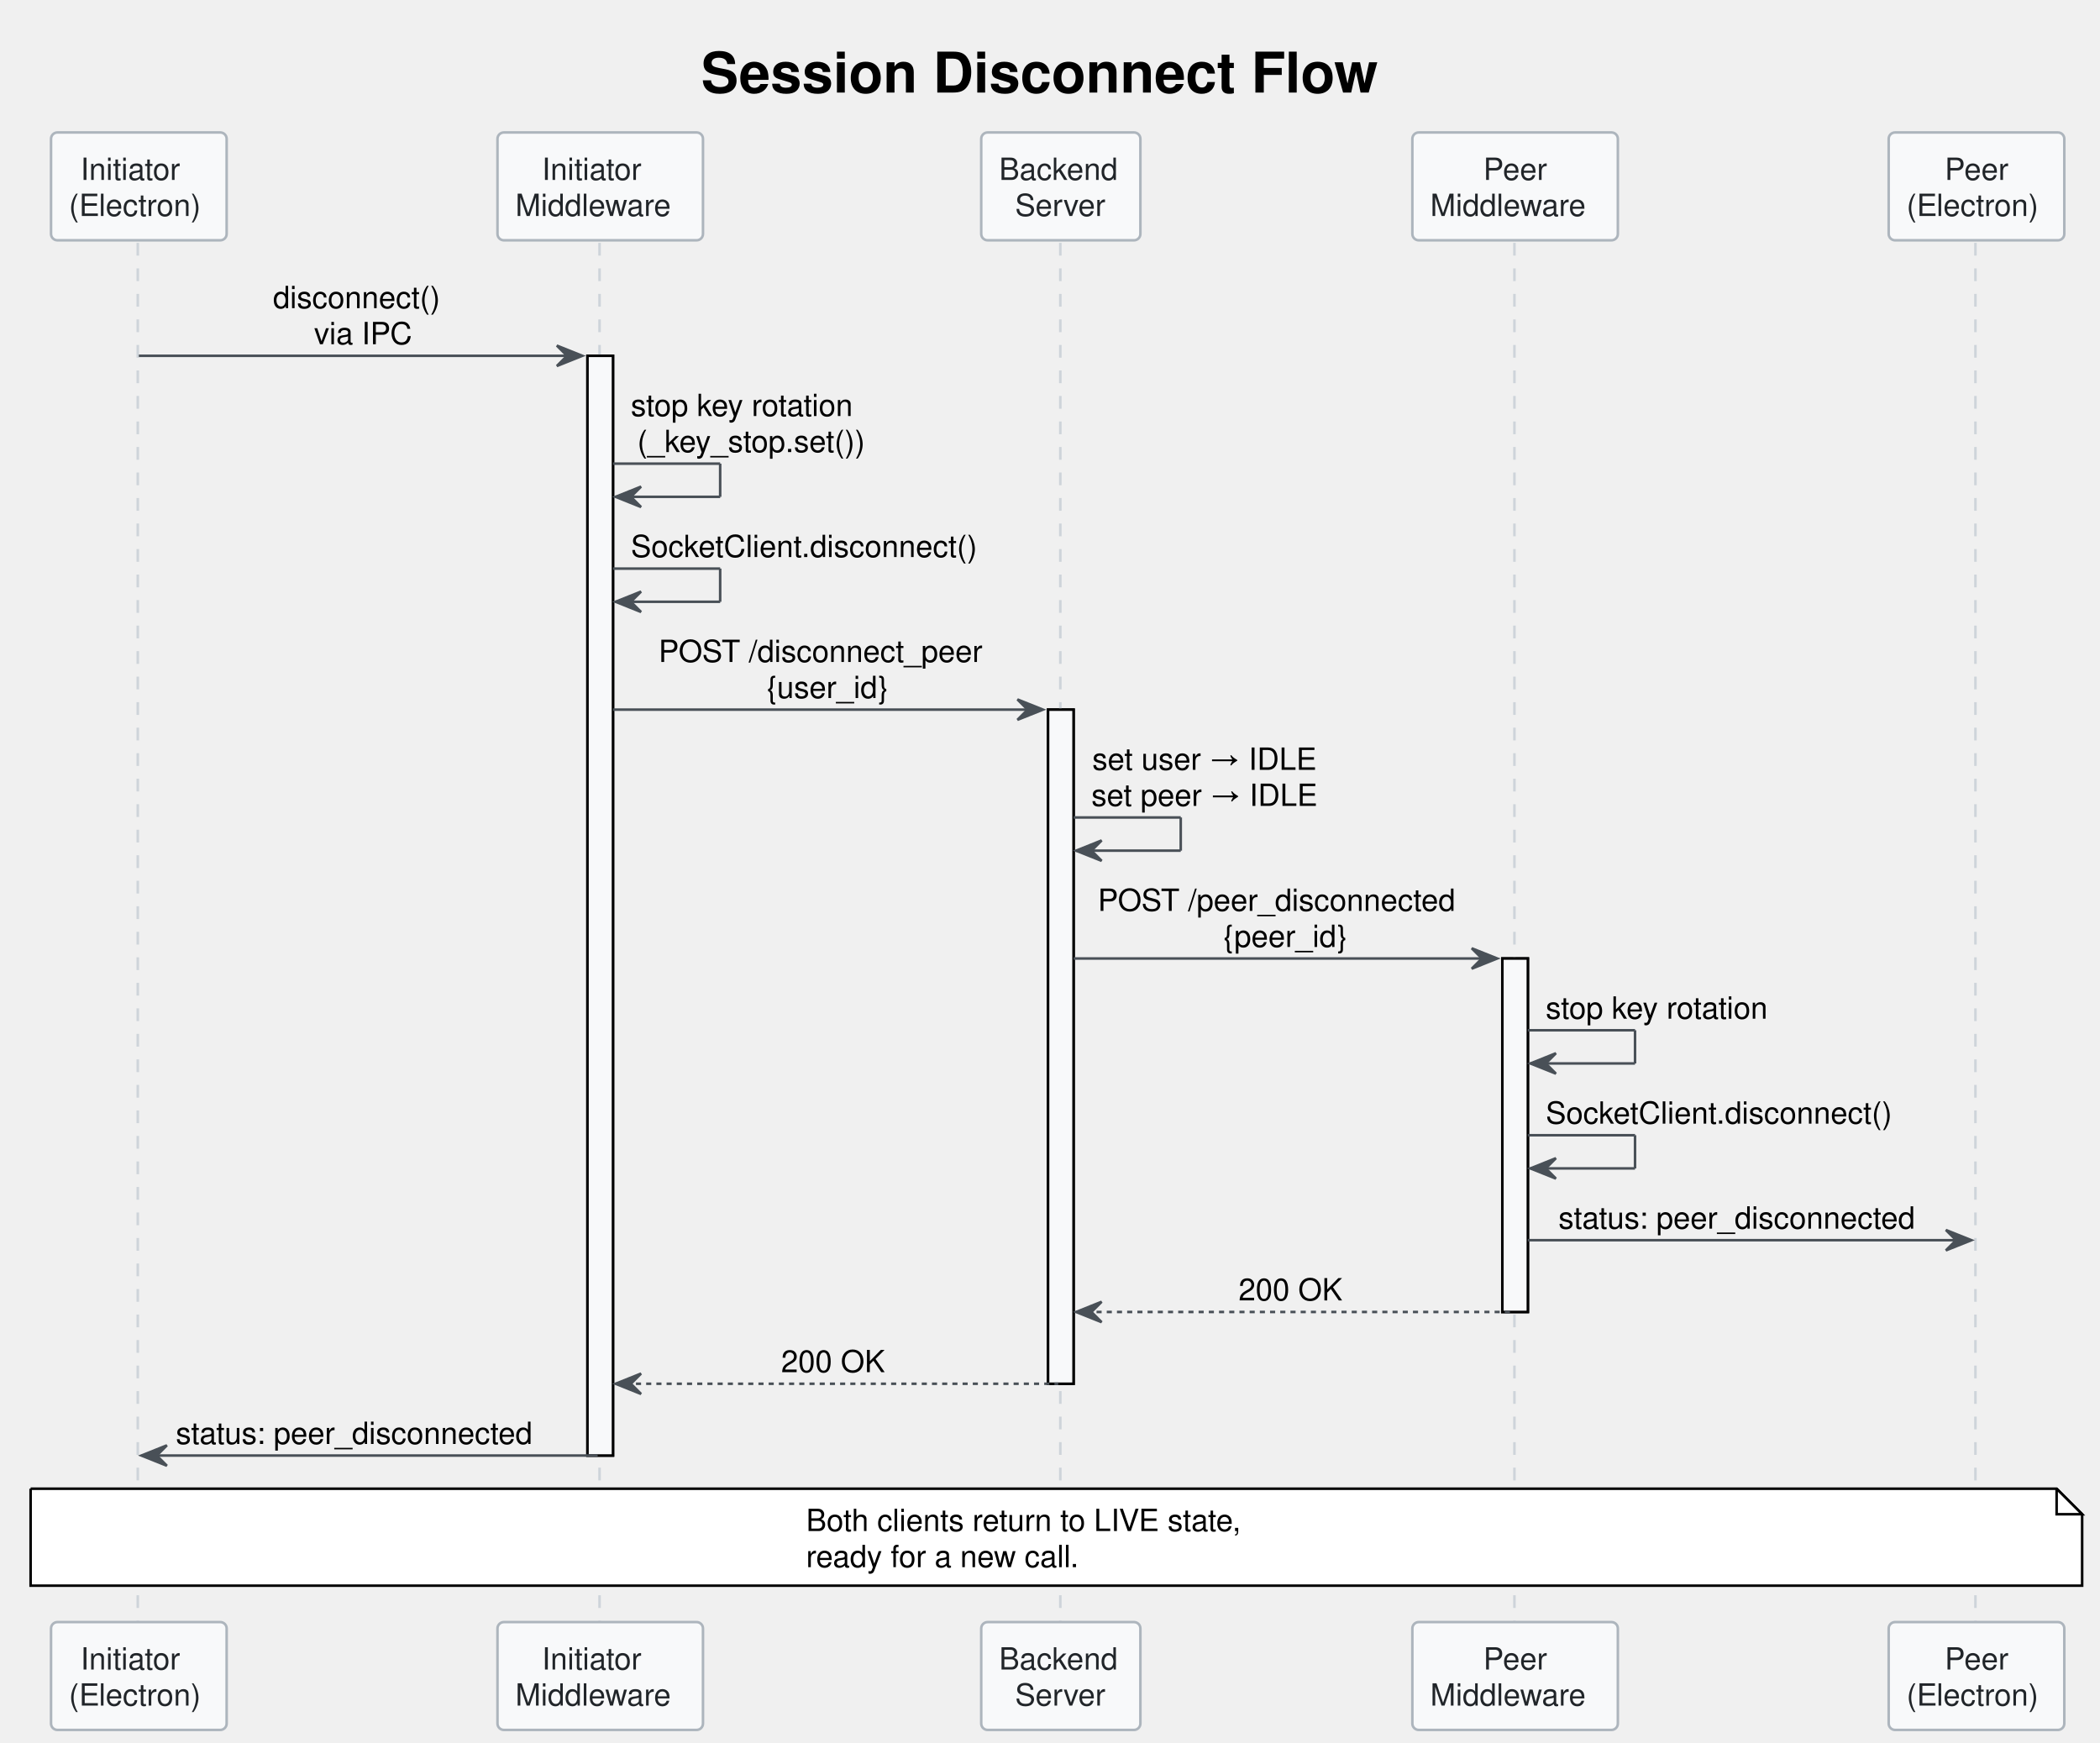
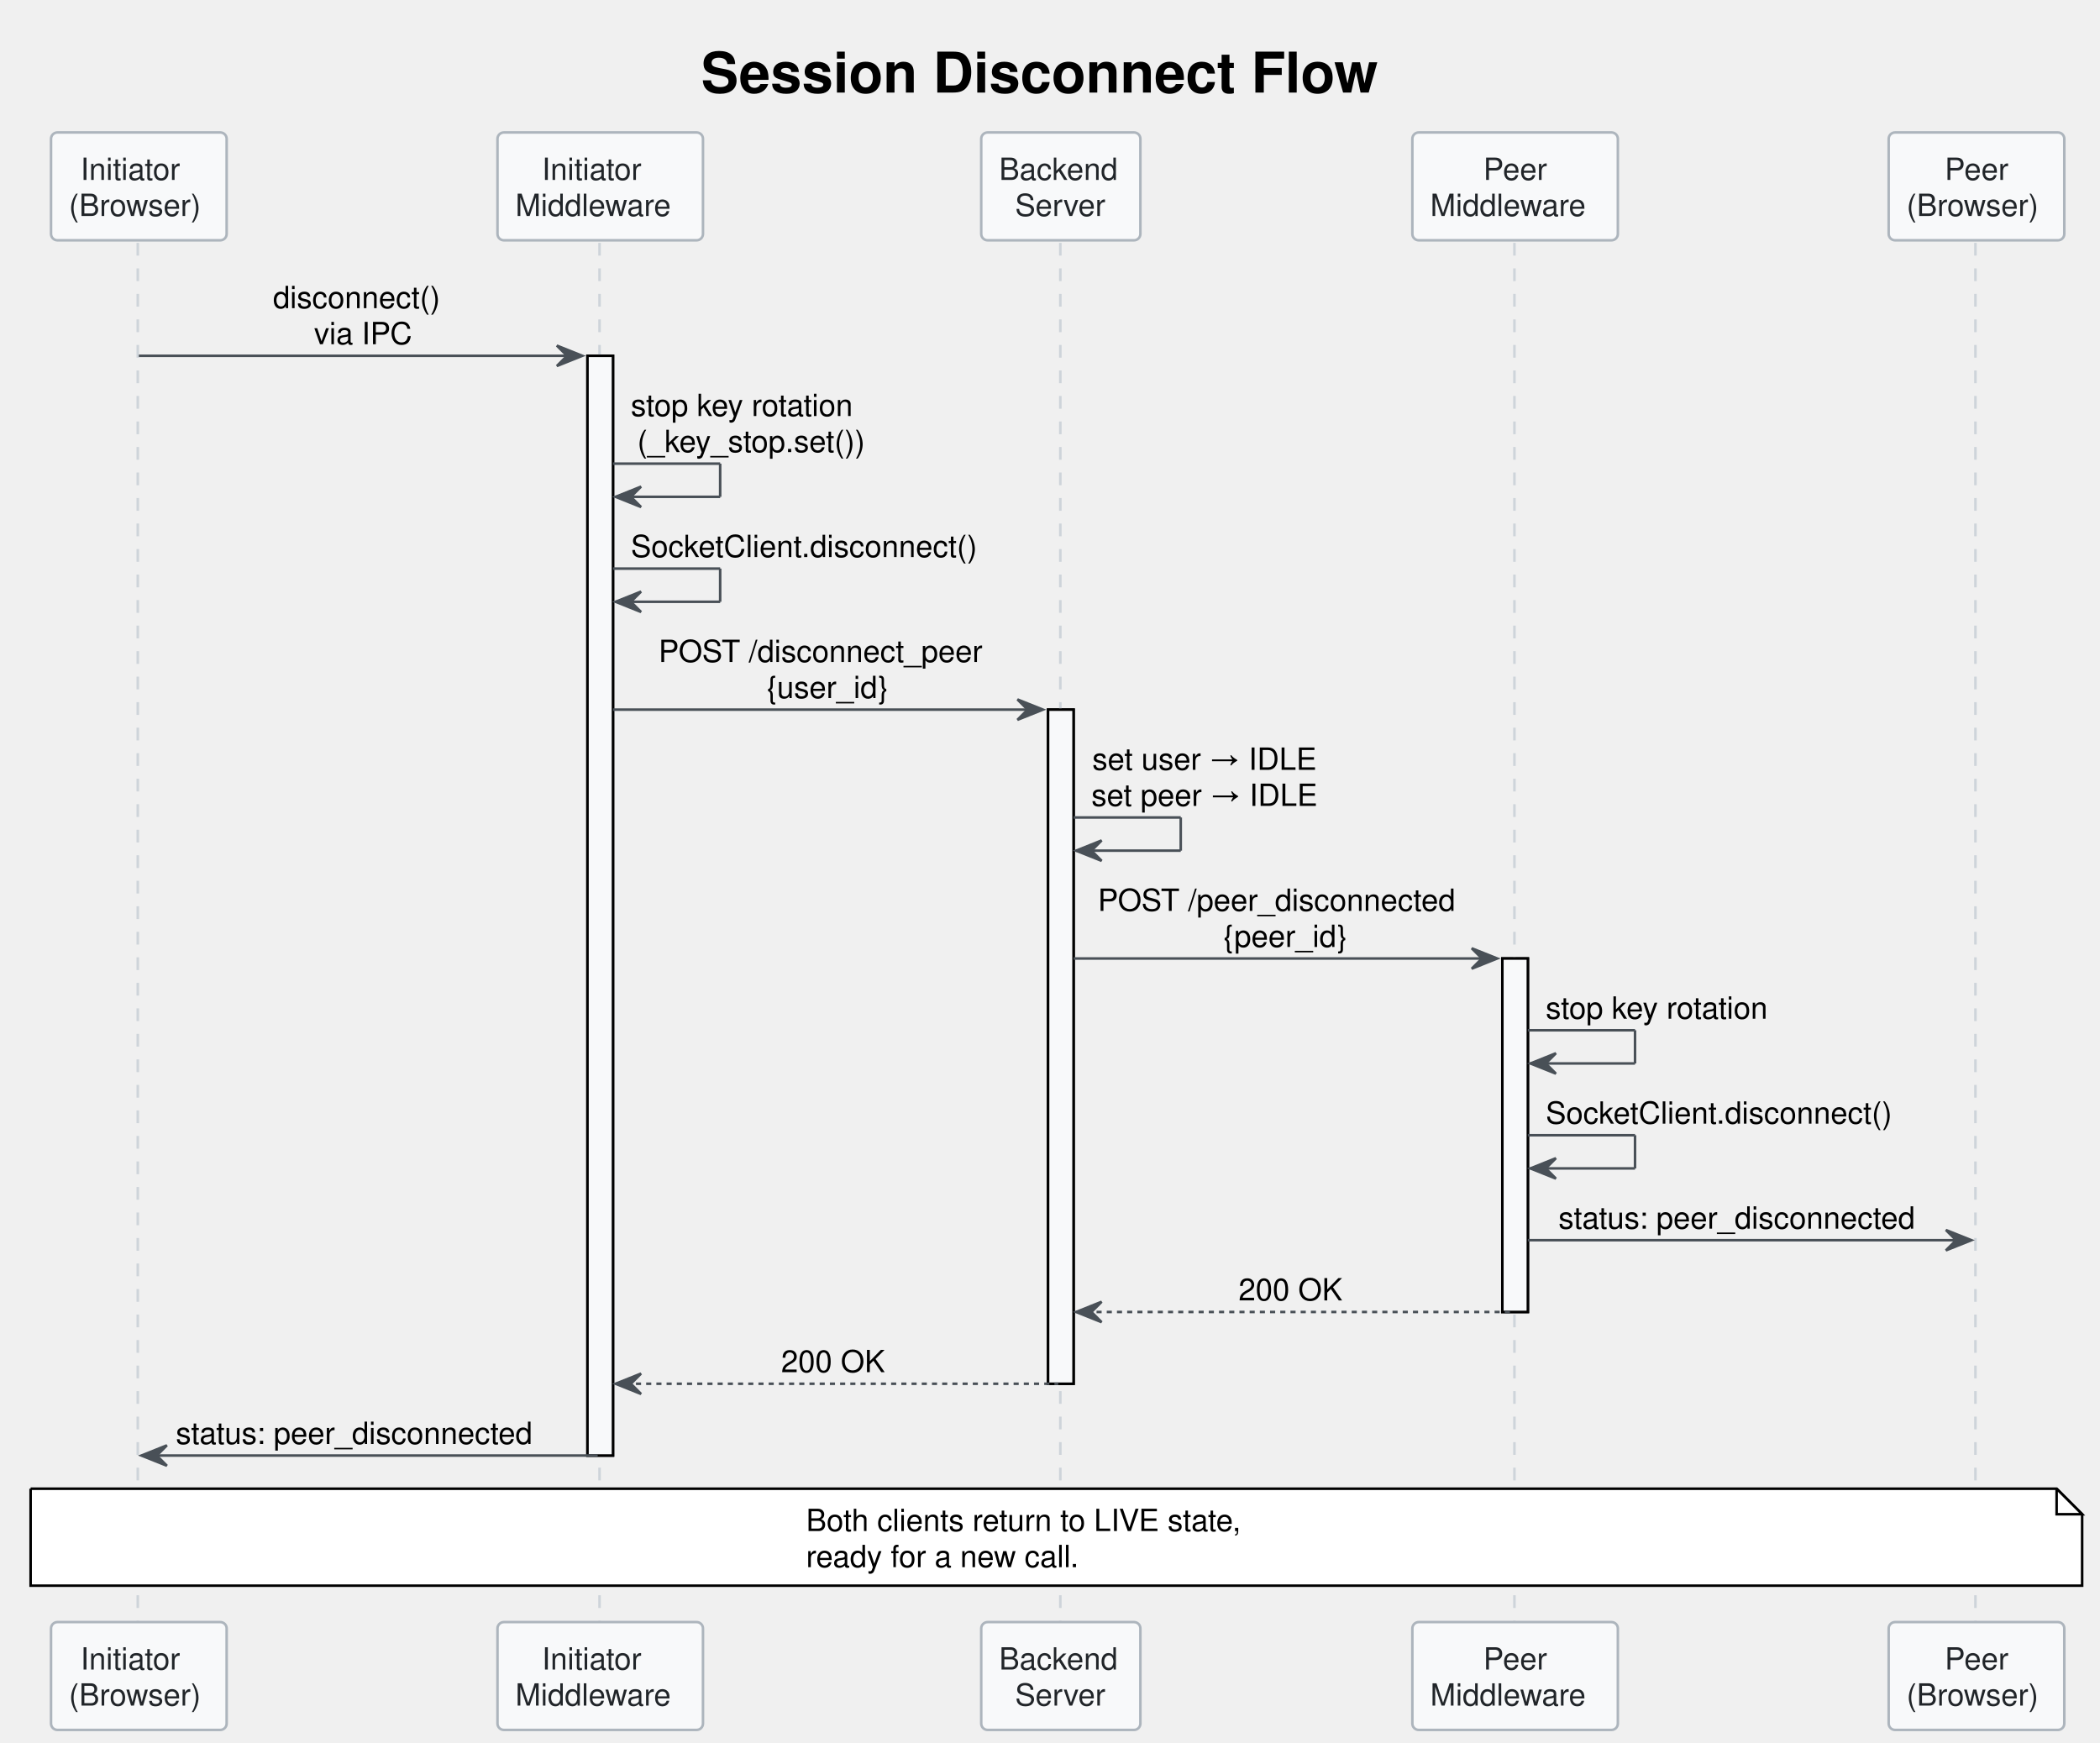
<svg xmlns="http://www.w3.org/2000/svg" contentStyleType="text/css" data-diagram-type="SEQUENCE" height="683px" preserveAspectRatio="none" style="width:823px;height:683px;" version="1.1" viewBox="0 0 823 683" width="823px" zoomAndPan="magnify">
  <defs />
  <g>
    <text fill="#000000" font-family="'Segoe UI, Helvetica, Arial, sans-serif'" font-size="22" font-weight="bold" lengthAdjust="spacing" textLength="278.523" x="274.744" y="36.27">Session Disconnect Flow</text>
    <g>
      <rect fill="#F8F9FA" height="430.992" style="stroke:#000000;stroke-width:1;" width="10" x="230.235" y="139.441" />
    </g>
    <g>
      <rect fill="#F8F9FA" height="264.195" style="stroke:#000000;stroke-width:1;" width="10" x="410.737" y="278.106" />
    </g>
    <g>
      <rect fill="#F8F9FA" height="138.531" style="stroke:#000000;stroke-width:1;" width="10" x="588.776" y="375.637" />
    </g>
    <g class="participant-lifeline" data-entity-uid="part1" data-qualified-name="init" id="part1-lifeline">
      <g>
        <rect fill="#000000" fill-opacity="0" height="541.523" width="8" x="50.413" y="95.176" />
        <line style="stroke:#CED4DA;stroke-width:1;stroke-dasharray:5,5;" x1="54" x2="54" y1="95.176" y2="636.699" />
      </g>
    </g>
    <g class="participant-lifeline" data-entity-uid="part2" data-qualified-name="initmw" id="part2-lifeline">
      <g>
        <rect fill="#000000" fill-opacity="0" height="541.523" width="8" x="231.235" y="95.176" />
        <line style="stroke:#CED4DA;stroke-width:1;stroke-dasharray:5,5;" x1="234.969" x2="234.969" y1="95.176" y2="636.699" />
      </g>
    </g>
    <g class="participant-lifeline" data-entity-uid="part3" data-qualified-name="server" id="part3-lifeline">
      <g>
        <rect fill="#000000" fill-opacity="0" height="541.523" width="8" x="411.737" y="95.176" />
        <line style="stroke:#CED4DA;stroke-width:1;stroke-dasharray:5,5;" x1="415.55" x2="415.55" y1="95.176" y2="636.699" />
      </g>
    </g>
    <g class="participant-lifeline" data-entity-uid="part4" data-qualified-name="peermw" id="part4-lifeline">
      <g>
        <rect fill="#000000" fill-opacity="0" height="541.523" width="8" x="589.776" y="95.176" />
        <line style="stroke:#CED4DA;stroke-width:1;stroke-dasharray:5,5;" x1="593.51" x2="593.51" y1="95.176" y2="636.699" />
      </g>
    </g>
    <g class="participant-lifeline" data-entity-uid="part5" data-qualified-name="peer" id="part5-lifeline">
      <g>
        <rect fill="#000000" fill-opacity="0" height="541.523" width="8" x="770.599" y="95.176" />
        <line style="stroke:#CED4DA;stroke-width:1;stroke-dasharray:5,5;" x1="774.186" x2="774.186" y1="95.176" y2="636.699" />
      </g>
    </g>
    <g class="participant participant-head" data-entity-uid="part1" data-qualified-name="init" id="part1-head">
      <rect fill="#F8F9FA" height="42.266" rx="2.5" ry="2.5" style="stroke:#ADB5BD;stroke-width:1;" width="68.826" x="20" y="51.91" />
      <text fill="#212529" font-family="'Segoe UI, Helvetica, Arial, sans-serif'" font-size="12" lengthAdjust="spacing" textLength="45.727" x="31.55" y="70.512">Initiator</text>
-       <text fill="#212529" font-family="'Segoe UI, Helvetica, Arial, sans-serif'" font-size="12" lengthAdjust="spacing" textLength="54.826" x="27" y="84.644">(Electron)</text>
+       <text fill="#212529" font-family="'Segoe UI, Helvetica, Arial, sans-serif'" font-size="12" lengthAdjust="spacing" textLength="54.826" x="27" y="84.644">(Browser)</text>
    </g>
    <g class="participant participant-tail" data-entity-uid="part1" data-qualified-name="init" id="part1-tail">
      <rect fill="#F8F9FA" height="42.266" rx="2.5" ry="2.5" style="stroke:#ADB5BD;stroke-width:1;" width="68.826" x="20" y="635.699" />
      <text fill="#212529" font-family="'Segoe UI, Helvetica, Arial, sans-serif'" font-size="12" lengthAdjust="spacing" textLength="45.727" x="31.55" y="654.301">Initiator</text>
-       <text fill="#212529" font-family="'Segoe UI, Helvetica, Arial, sans-serif'" font-size="12" lengthAdjust="spacing" textLength="54.826" x="27" y="668.434">(Electron)</text>
+       <text fill="#212529" font-family="'Segoe UI, Helvetica, Arial, sans-serif'" font-size="12" lengthAdjust="spacing" textLength="54.826" x="27" y="668.434">(Browser)</text>
    </g>
    <g class="participant participant-head" data-entity-uid="part2" data-qualified-name="initmw" id="part2-head">
      <rect fill="#F8F9FA" height="42.266" rx="2.5" ry="2.5" style="stroke:#ADB5BD;stroke-width:1;" width="80.533" x="194.969" y="51.91" />
      <text fill="#212529" font-family="'Segoe UI, Helvetica, Arial, sans-serif'" font-size="12" lengthAdjust="spacing" textLength="45.727" x="212.372" y="70.512">Initiator</text>
      <text fill="#212529" font-family="'Segoe UI, Helvetica, Arial, sans-serif'" font-size="12" lengthAdjust="spacing" textLength="66.533" x="201.969" y="84.644">Middleware</text>
    </g>
    <g class="participant participant-tail" data-entity-uid="part2" data-qualified-name="initmw" id="part2-tail">
      <rect fill="#F8F9FA" height="42.266" rx="2.5" ry="2.5" style="stroke:#ADB5BD;stroke-width:1;" width="80.533" x="194.969" y="635.699" />
      <text fill="#212529" font-family="'Segoe UI, Helvetica, Arial, sans-serif'" font-size="12" lengthAdjust="spacing" textLength="45.727" x="212.372" y="654.301">Initiator</text>
      <text fill="#212529" font-family="'Segoe UI, Helvetica, Arial, sans-serif'" font-size="12" lengthAdjust="spacing" textLength="66.533" x="201.969" y="668.434">Middleware</text>
    </g>
    <g class="participant participant-head" data-entity-uid="part3" data-qualified-name="server" id="part3-head">
      <rect fill="#F8F9FA" height="42.266" rx="2.5" ry="2.5" style="stroke:#ADB5BD;stroke-width:1;" width="62.375" x="384.55" y="51.91" />
      <text fill="#212529" font-family="'Segoe UI, Helvetica, Arial, sans-serif'" font-size="12" lengthAdjust="spacing" textLength="48.375" x="391.55" y="70.512">Backend</text>
      <text fill="#212529" font-family="'Segoe UI, Helvetica, Arial, sans-serif'" font-size="12" lengthAdjust="spacing" textLength="35.865" x="397.805" y="84.644">Server</text>
    </g>
    <g class="participant participant-tail" data-entity-uid="part3" data-qualified-name="server" id="part3-tail">
      <rect fill="#F8F9FA" height="42.266" rx="2.5" ry="2.5" style="stroke:#ADB5BD;stroke-width:1;" width="62.375" x="384.55" y="635.699" />
      <text fill="#212529" font-family="'Segoe UI, Helvetica, Arial, sans-serif'" font-size="12" lengthAdjust="spacing" textLength="48.375" x="391.55" y="654.301">Backend</text>
      <text fill="#212529" font-family="'Segoe UI, Helvetica, Arial, sans-serif'" font-size="12" lengthAdjust="spacing" textLength="35.865" x="397.805" y="668.434">Server</text>
    </g>
    <g class="participant participant-head" data-entity-uid="part4" data-qualified-name="peermw" id="part4-head">
      <rect fill="#F8F9FA" height="42.266" rx="2.5" ry="2.5" style="stroke:#ADB5BD;stroke-width:1;" width="80.533" x="553.51" y="51.91" />
      <text fill="#212529" font-family="'Segoe UI, Helvetica, Arial, sans-serif'" font-size="12" lengthAdjust="spacing" textLength="24.914" x="581.319" y="70.512">Peer</text>
      <text fill="#212529" font-family="'Segoe UI, Helvetica, Arial, sans-serif'" font-size="12" lengthAdjust="spacing" textLength="66.533" x="560.51" y="84.644">Middleware</text>
    </g>
    <g class="participant participant-tail" data-entity-uid="part4" data-qualified-name="peermw" id="part4-tail">
      <rect fill="#F8F9FA" height="42.266" rx="2.5" ry="2.5" style="stroke:#ADB5BD;stroke-width:1;" width="80.533" x="553.51" y="635.699" />
      <text fill="#212529" font-family="'Segoe UI, Helvetica, Arial, sans-serif'" font-size="12" lengthAdjust="spacing" textLength="24.914" x="581.319" y="654.301">Peer</text>
      <text fill="#212529" font-family="'Segoe UI, Helvetica, Arial, sans-serif'" font-size="12" lengthAdjust="spacing" textLength="66.533" x="560.51" y="668.434">Middleware</text>
    </g>
    <g class="participant participant-head" data-entity-uid="part5" data-qualified-name="peer" id="part5-head">
      <rect fill="#F8F9FA" height="42.266" rx="2.5" ry="2.5" style="stroke:#ADB5BD;stroke-width:1;" width="68.826" x="740.186" y="51.91" />
      <text fill="#212529" font-family="'Segoe UI, Helvetica, Arial, sans-serif'" font-size="12" lengthAdjust="spacing" textLength="24.914" x="762.142" y="70.512">Peer</text>
-       <text fill="#212529" font-family="'Segoe UI, Helvetica, Arial, sans-serif'" font-size="12" lengthAdjust="spacing" textLength="54.826" x="747.186" y="84.644">(Electron)</text>
+       <text fill="#212529" font-family="'Segoe UI, Helvetica, Arial, sans-serif'" font-size="12" lengthAdjust="spacing" textLength="54.826" x="747.186" y="84.644">(Browser)</text>
    </g>
    <g class="participant participant-tail" data-entity-uid="part5" data-qualified-name="peer" id="part5-tail">
      <rect fill="#F8F9FA" height="42.266" rx="2.5" ry="2.5" style="stroke:#ADB5BD;stroke-width:1;" width="68.826" x="740.186" y="635.699" />
      <text fill="#212529" font-family="'Segoe UI, Helvetica, Arial, sans-serif'" font-size="12" lengthAdjust="spacing" textLength="24.914" x="762.142" y="654.301">Peer</text>
-       <text fill="#212529" font-family="'Segoe UI, Helvetica, Arial, sans-serif'" font-size="12" lengthAdjust="spacing" textLength="54.826" x="747.186" y="668.434">(Electron)</text>
+       <text fill="#212529" font-family="'Segoe UI, Helvetica, Arial, sans-serif'" font-size="12" lengthAdjust="spacing" textLength="54.826" x="747.186" y="668.434">(Browser)</text>
    </g>
    <g>
      <rect fill="#F8F9FA" height="430.992" style="stroke:#000000;stroke-width:1;" width="10" x="230.235" y="139.441" />
    </g>
    <g>
      <rect fill="#F8F9FA" height="264.195" style="stroke:#000000;stroke-width:1;" width="10" x="410.737" y="278.106" />
    </g>
    <g>
      <rect fill="#F8F9FA" height="138.531" style="stroke:#000000;stroke-width:1;" width="10" x="588.776" y="375.637" />
    </g>
    <g class="message" data-entity-1="part1" data-entity-2="part2" id="msg1">
      <polygon fill="#495057" points="218.235,135.441,228.235,139.441,218.235,143.441,222.235,139.441" style="stroke:#495057;stroke-width:1;" />
      <line style="stroke:#495057;stroke-width:1;" x1="54.413" x2="224.235" y1="139.441" y2="139.441" />
      <text fill="#000000" font-family="'Segoe UI, Helvetica, Arial, sans-serif'" font-size="12" lengthAdjust="spacing" textLength="70.676" x="106.986" y="120.777">disconnect()</text>
      <text fill="#000000" font-family="'Segoe UI, Helvetica, Arial, sans-serif'" font-size="12" lengthAdjust="spacing" textLength="38.496" x="123.076" y="134.91">via IPC</text>
    </g>
    <g class="message" data-entity-1="part2" data-entity-2="part2" id="msg2">
      <line style="stroke:#495057;stroke-width:1;" x1="240.235" x2="282.235" y1="181.707" y2="181.707" />
      <line style="stroke:#495057;stroke-width:1;" x1="282.235" x2="282.235" y1="181.707" y2="194.707" />
      <line style="stroke:#495057;stroke-width:1;" x1="241.235" x2="282.235" y1="194.707" y2="194.707" />
      <polygon fill="#495057" points="251.235,190.707,241.235,194.707,251.235,198.707,247.235,194.707" style="stroke:#495057;stroke-width:1;" />
      <text fill="#000000" font-family="'Segoe UI, Helvetica, Arial, sans-serif'" font-size="12" lengthAdjust="spacing" textLength="99.264" x="247.235" y="163.043">stop key rotation</text>
      <text fill="#000000" font-family="'Segoe UI, Helvetica, Arial, sans-serif'" font-size="12" lengthAdjust="spacing" textLength="94.195" x="249.769" y="177.176">(_key_stop.set())</text>
    </g>
    <g class="message" data-entity-1="part2" data-entity-2="part2" id="msg3">
      <line style="stroke:#495057;stroke-width:1;" x1="240.235" x2="282.235" y1="222.84" y2="222.84" />
      <line style="stroke:#495057;stroke-width:1;" x1="282.235" x2="282.235" y1="222.84" y2="235.84" />
      <line style="stroke:#495057;stroke-width:1;" x1="241.235" x2="282.235" y1="235.84" y2="235.84" />
      <polygon fill="#495057" points="251.235,231.84,241.235,235.84,251.235,239.84,247.235,235.84" style="stroke:#495057;stroke-width:1;" />
      <text fill="#000000" font-family="'Segoe UI, Helvetica, Arial, sans-serif'" font-size="12" lengthAdjust="spacing" textLength="146.502" x="247.235" y="218.309">SocketClient.disconnect()</text>
    </g>
    <g class="message" data-entity-1="part2" data-entity-2="part3" id="msg4">
      <polygon fill="#495057" points="398.737,274.106,408.737,278.106,398.737,282.106,402.737,278.106" style="stroke:#495057;stroke-width:1;" />
      <line style="stroke:#495057;stroke-width:1;" x1="240.235" x2="404.737" y1="278.106" y2="278.106" />
      <text fill="#000000" font-family="'Segoe UI, Helvetica, Arial, sans-serif'" font-size="12" lengthAdjust="spacing" textLength="134.801" x="258.086" y="259.441">POST /disconnect_peer</text>
      <text fill="#000000" font-family="'Segoe UI, Helvetica, Arial, sans-serif'" font-size="12" lengthAdjust="spacing" textLength="49.986" x="300.493" y="273.574">{user_id}</text>
    </g>
    <g class="message" data-entity-1="part3" data-entity-2="part3" id="msg5">
      <line style="stroke:#495057;stroke-width:1;" x1="420.737" x2="462.737" y1="320.371" y2="320.371" />
      <line style="stroke:#495057;stroke-width:1;" x1="462.737" x2="462.737" y1="320.371" y2="333.371" />
      <line style="stroke:#495057;stroke-width:1;" x1="421.737" x2="462.737" y1="333.371" y2="333.371" />
      <polygon fill="#495057" points="431.737,329.371,421.737,333.371,431.737,337.371,427.737,333.371" style="stroke:#495057;stroke-width:1;" />
      <text fill="#000000" font-family="'Segoe UI, Helvetica, Arial, sans-serif'" font-size="12" lengthAdjust="spacing" textLength="91.189" x="428.074" y="301.707">set user → IDLE</text>
      <text fill="#000000" font-family="'Segoe UI, Helvetica, Arial, sans-serif'" font-size="12" lengthAdjust="spacing" textLength="91.863" x="427.737" y="315.84">set peer → IDLE</text>
    </g>
    <g class="message" data-entity-1="part3" data-entity-2="part4" id="msg6">
      <polygon fill="#495057" points="576.776,371.637,586.776,375.637,576.776,379.637,580.776,375.637" style="stroke:#495057;stroke-width:1;" />
      <line style="stroke:#495057;stroke-width:1;" x1="420.737" x2="582.776" y1="375.637" y2="375.637" />
      <text fill="#000000" font-family="'Segoe UI, Helvetica, Arial, sans-serif'" font-size="12" lengthAdjust="spacing" textLength="149.039" x="430.237" y="356.973">POST /peer_disconnected</text>
      <text fill="#000000" font-family="'Segoe UI, Helvetica, Arial, sans-serif'" font-size="12" lengthAdjust="spacing" textLength="50.66" x="479.427" y="371.106">{peer_id}</text>
    </g>
    <g class="message" data-entity-1="part4" data-entity-2="part4" id="msg7">
      <line style="stroke:#495057;stroke-width:1;" x1="598.776" x2="640.776" y1="403.769" y2="403.769" />
      <line style="stroke:#495057;stroke-width:1;" x1="640.776" x2="640.776" y1="403.769" y2="416.769" />
      <line style="stroke:#495057;stroke-width:1;" x1="599.776" x2="640.776" y1="416.769" y2="416.769" />
      <polygon fill="#495057" points="609.776,412.769,599.776,416.769,609.776,420.769,605.776,416.769" style="stroke:#495057;stroke-width:1;" />
      <text fill="#000000" font-family="'Segoe UI, Helvetica, Arial, sans-serif'" font-size="12" lengthAdjust="spacing" textLength="99.264" x="605.776" y="399.238">stop key rotation</text>
    </g>
    <g class="message" data-entity-1="part4" data-entity-2="part4" id="msg8">
      <line style="stroke:#495057;stroke-width:1;" x1="598.776" x2="640.776" y1="444.902" y2="444.902" />
      <line style="stroke:#495057;stroke-width:1;" x1="640.776" x2="640.776" y1="444.902" y2="457.902" />
      <line style="stroke:#495057;stroke-width:1;" x1="599.776" x2="640.776" y1="457.902" y2="457.902" />
      <polygon fill="#495057" points="609.776,453.902,599.776,457.902,609.776,461.902,605.776,457.902" style="stroke:#495057;stroke-width:1;" />
      <text fill="#000000" font-family="'Segoe UI, Helvetica, Arial, sans-serif'" font-size="12" lengthAdjust="spacing" textLength="146.502" x="605.776" y="440.371">SocketClient.disconnect()</text>
    </g>
    <g class="message" data-entity-1="part4" data-entity-2="part5" id="msg9">
      <polygon fill="#495057" points="762.599,482.035,772.599,486.035,762.599,490.035,766.599,486.035" style="stroke:#495057;stroke-width:1;" />
      <line style="stroke:#495057;stroke-width:1;" x1="598.776" x2="768.599" y1="486.035" y2="486.035" />
      <text fill="#000000" font-family="'Segoe UI, Helvetica, Arial, sans-serif'" font-size="12" lengthAdjust="spacing" textLength="151.822" x="610.776" y="481.504">status: peer_disconnected</text>
    </g>
    <g class="message" data-entity-1="part4" data-entity-2="part3" id="msg10">
      <polygon fill="#495057" points="431.737,510.168,421.737,514.168,431.737,518.168,427.737,514.168" style="stroke:#495057;stroke-width:1;" />
      <line style="stroke:#495057;stroke-width:1;stroke-dasharray:2,2;" x1="425.737" x2="592.776" y1="514.168" y2="514.168" />
      <text fill="#000000" font-family="'Segoe UI, Helvetica, Arial, sans-serif'" font-size="12" lengthAdjust="spacing" textLength="43.717" x="485.398" y="509.637">200 OK</text>
    </g>
    <g class="message" data-entity-1="part3" data-entity-2="part2" id="msg11">
      <polygon fill="#495057" points="251.235,538.301,241.235,542.301,251.235,546.301,247.235,542.301" style="stroke:#495057;stroke-width:1;" />
      <line style="stroke:#495057;stroke-width:1;stroke-dasharray:2,2;" x1="245.235" x2="414.737" y1="542.301" y2="542.301" />
      <text fill="#000000" font-family="'Segoe UI, Helvetica, Arial, sans-serif'" font-size="12" lengthAdjust="spacing" textLength="43.717" x="306.128" y="537.769">200 OK</text>
    </g>
    <g class="message" data-entity-1="part2" data-entity-2="part1" id="msg12">
      <polygon fill="#495057" points="65.413,566.434,55.413,570.434,65.413,574.434,61.413,570.434" style="stroke:#495057;stroke-width:1;" />
      <line style="stroke:#495057;stroke-width:1;" x1="59.413" x2="234.235" y1="570.434" y2="570.434" />
      <text fill="#000000" font-family="'Segoe UI, Helvetica, Arial, sans-serif'" font-size="12" lengthAdjust="spacing" textLength="151.822" x="68.913" y="565.902">status: peer_disconnected</text>
    </g>
    <path d="M12,583.434 L12,621.434 L816,621.434 L816,593.434 L806,583.434 L12,583.434" fill="#FFFFFF" style="stroke:#000000;stroke-width:1;" />
    <path d="M806,583.434 L806,593.434 L816,593.434 L806,583.434" fill="#FFFFFF" style="stroke:#000000;stroke-width:1;" />
    <text fill="#000000" font-family="'Segoe UI, Helvetica, Arial, sans-serif'" font-size="12" lengthAdjust="spacing" textLength="187.172" x="315.92" y="600.035">Both clients return to LIVE state,</text>
    <text fill="#000000" font-family="'Segoe UI, Helvetica, Arial, sans-serif'" font-size="12" lengthAdjust="spacing" textLength="117.439" x="315.92" y="614.168">ready for a new call.</text>
  </g>
</svg>
